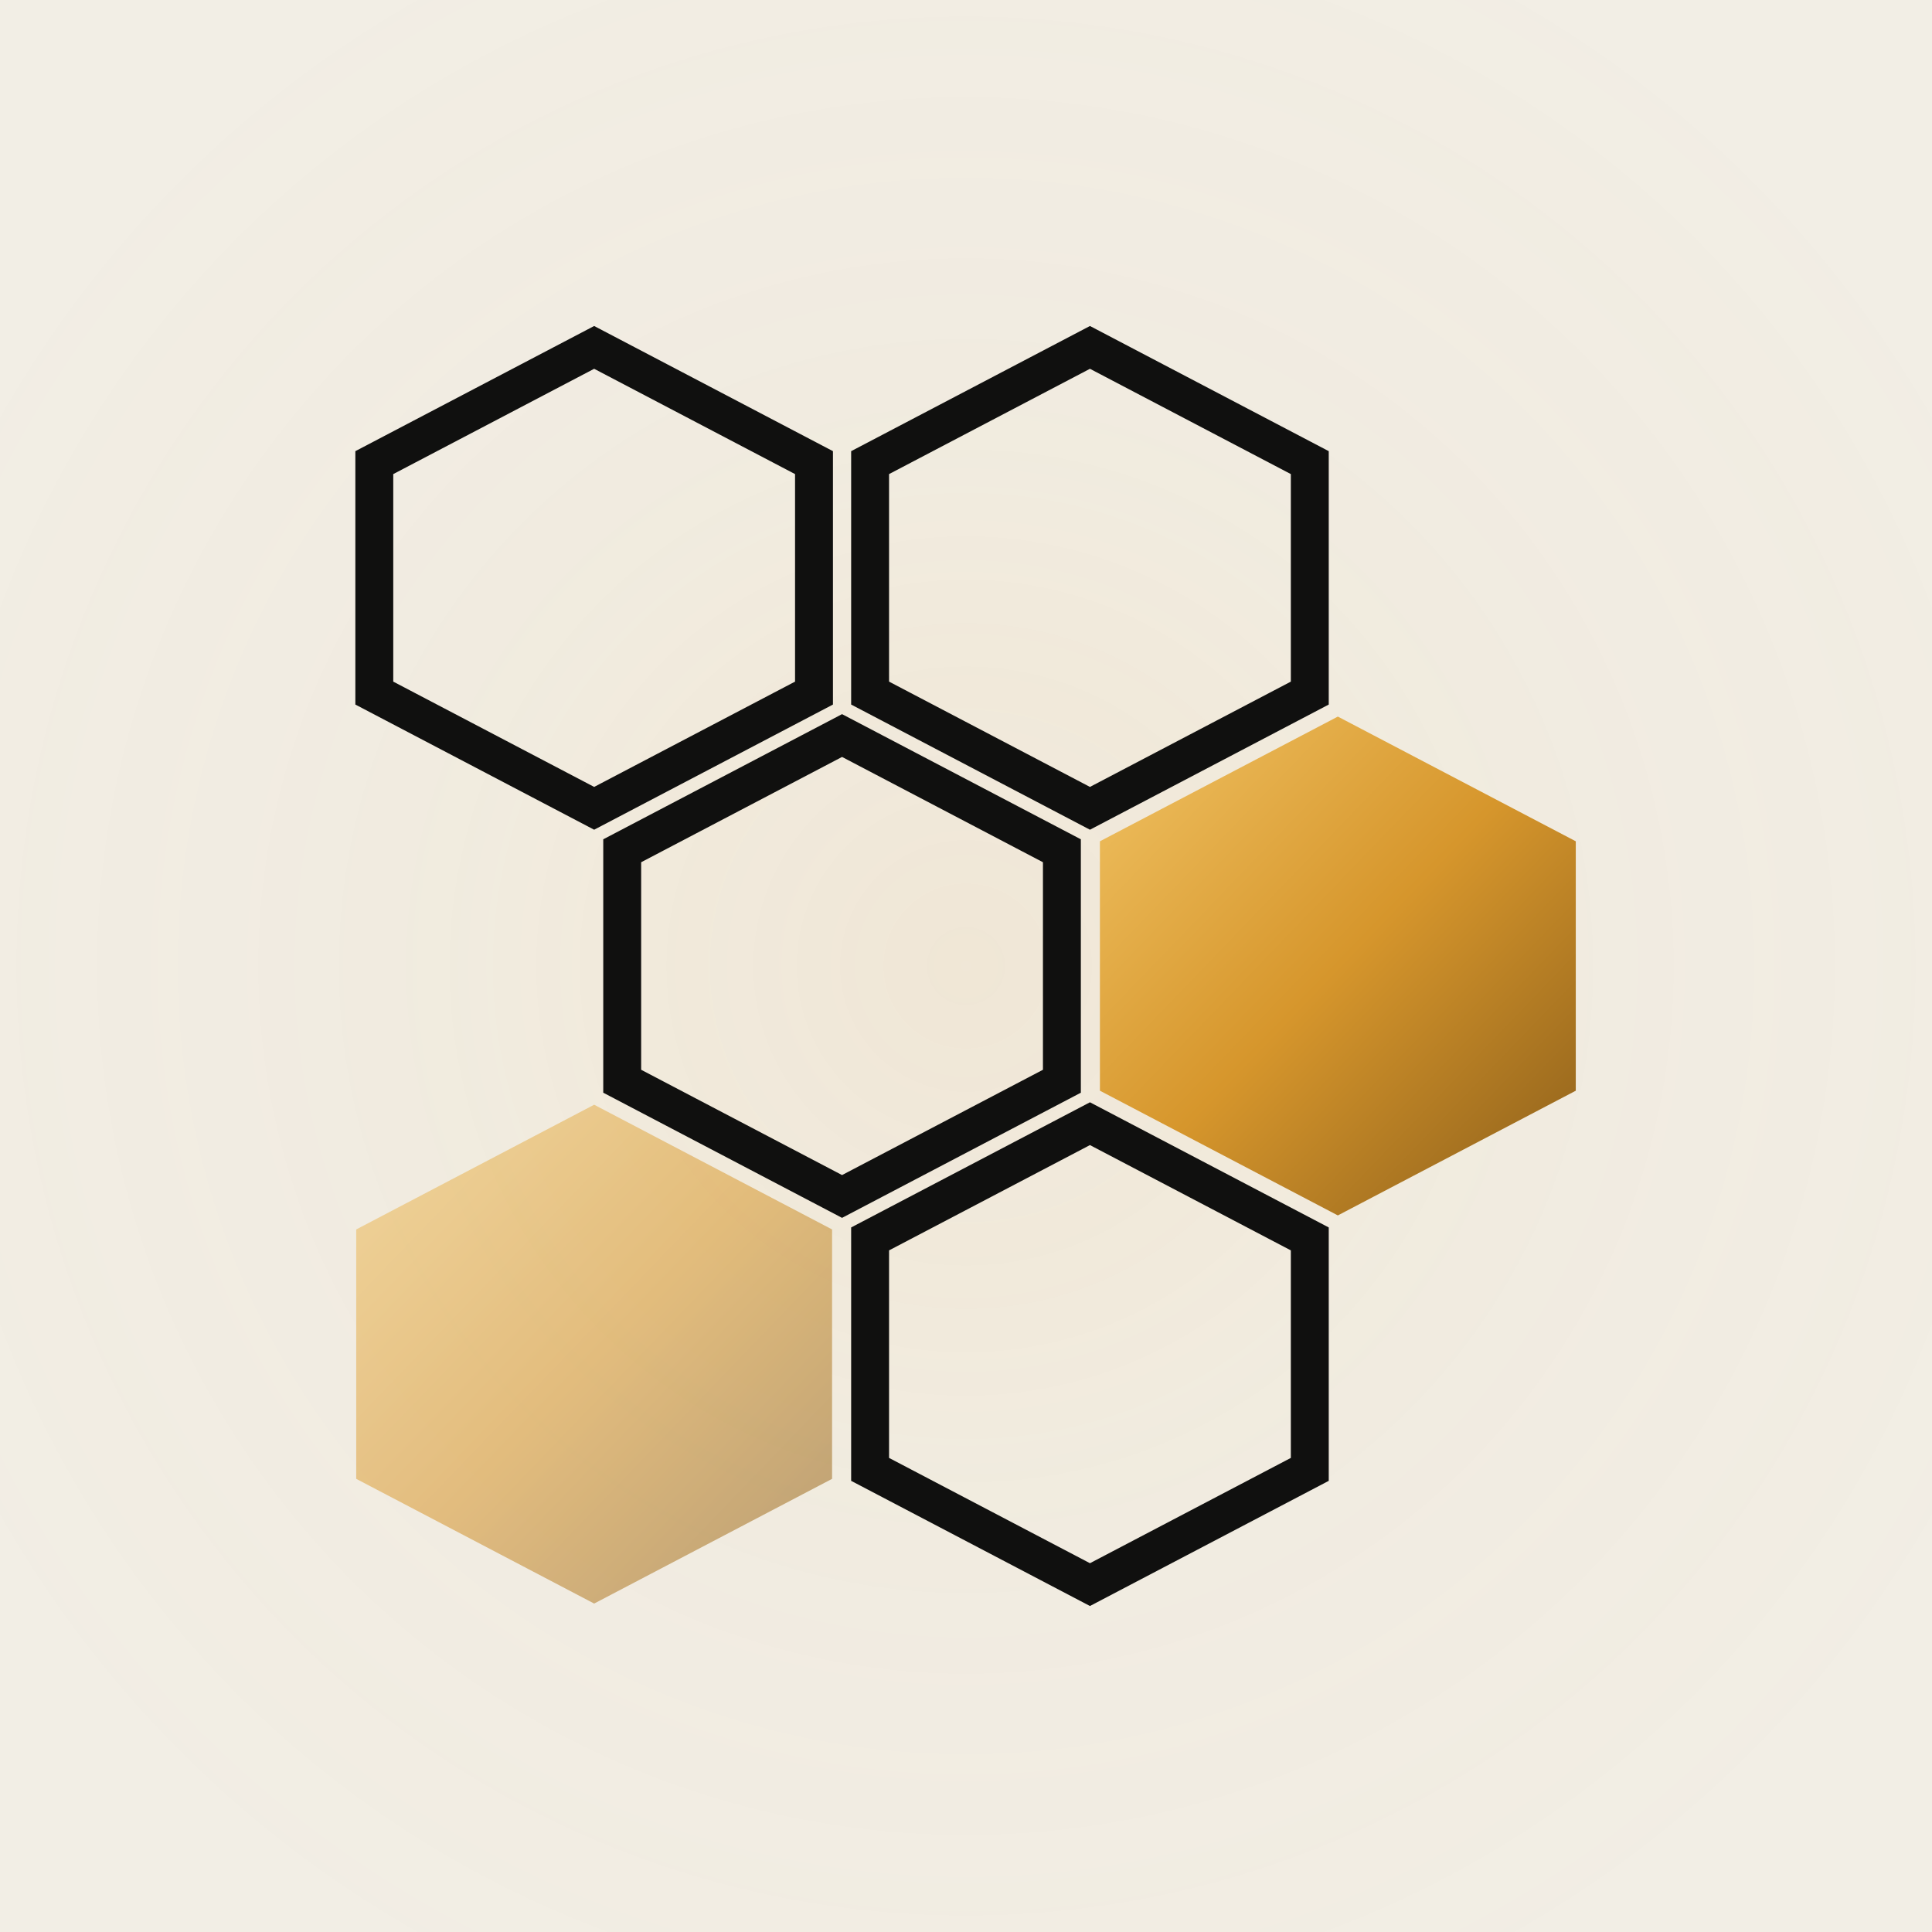
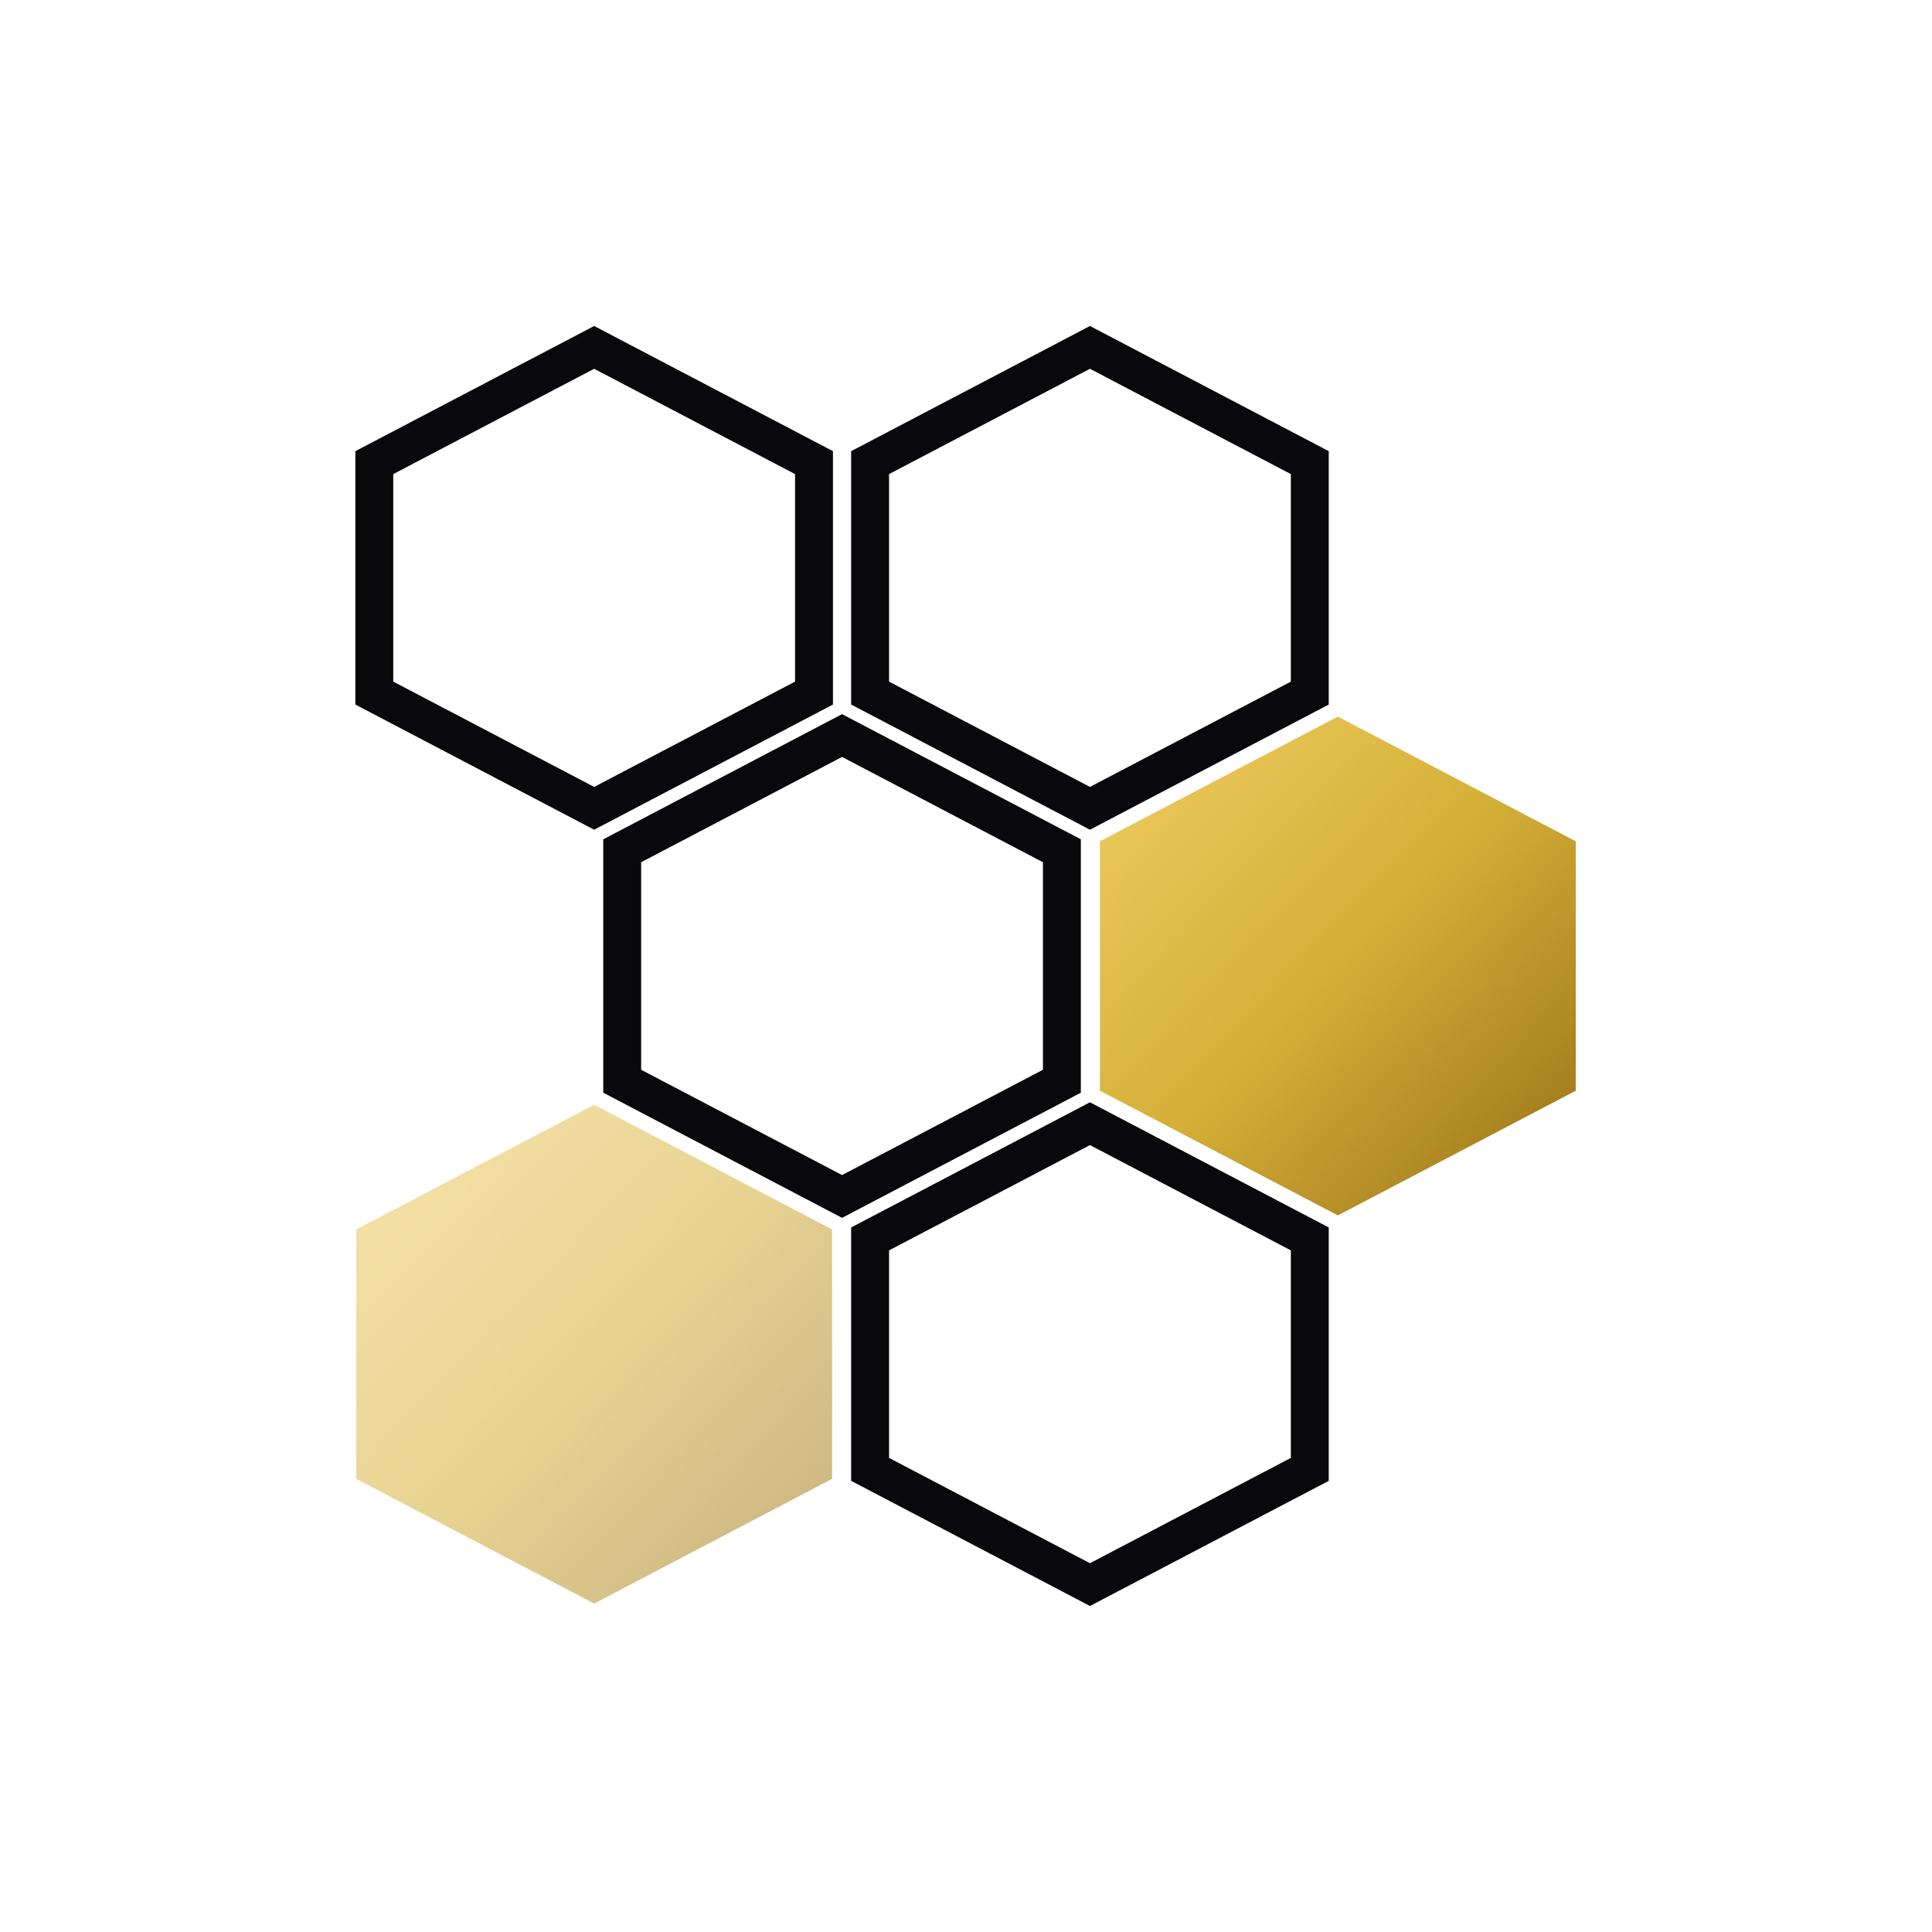
<svg xmlns="http://www.w3.org/2000/svg" width="1024" height="1024" viewBox="0 0 1024 1024">
  <defs>
-     <radialGradient id="g-s251">
-       <stop offset="0" stop-color="#D6962C" stop-opacity="0.08" />
-       <stop offset="0.5" stop-color="#D6962C" stop-opacity="0.028" />
-       <stop offset="1" stop-color="#D6962C" stop-opacity="0" />
-     </radialGradient>
-     <linearGradient id="metal-s252" x1="0" y1="0" x2="1" y2="1">
-       <stop offset="0" stop-color="#F1C364" />
-       <stop offset="0.5" stop-color="#D6962C" />
-       <stop offset="1" stop-color="#8B5E1A" />
+     <linearGradient id="metal-s95" x1="0" y1="0" x2="1" y2="1">
+       <stop offset="0" stop-color="#F1CE65" />
+       <stop offset="0.5" stop-color="#D4AF37" />
+       <stop offset="1" stop-color="#977017" />
    </linearGradient>
  </defs>
-   <rect width="1024" height="1024" fill="#F2EEE5" />
-   <circle cx="512.0" cy="512.0" r="614.4" fill="url(#g-s251)" />
+   <rect width="1024" height="1024" fill="#FFFFFF" />
  <g transform="translate(512.00,512.00) rotate(0) scale(20.09037) translate(-9.810,-10.240)">
    <g data-mark="hive">
-       <path d="M0.000 -6.080L5.800 -3.040L5.800 3.040L0.000 6.080L-5.800 3.040L-5.800 -3.040Z" fill="none" stroke="#10100F" stroke-width="1" stroke-linejoin="miter" />
-       <path d="M13.080 -6.080L18.880 -3.040L18.880 3.040L13.080 6.080L7.280 3.040L7.280 -3.040Z" fill="none" stroke="#10100F" stroke-width="1" stroke-linejoin="miter" />
-       <path d="M6.540 4.160L12.340 7.200L12.340 13.280L6.540 16.320L0.740 13.280L0.740 7.200Z" fill="none" stroke="#10100F" stroke-width="1" stroke-linejoin="miter" />
-       <path d="M19.620 3.660L25.897 6.950L25.897 13.530L19.620 16.820L13.343 13.530L13.343 6.950Z" fill="url(#metal-s252)" />
-       <path d="M0.000 13.900L6.277 17.190L6.277 23.770L0.000 27.060L-6.277 23.770L-6.277 17.190Z" fill="url(#metal-s252)" opacity="0.55" />
-       <path d="M13.080 14.400L18.880 17.440L18.880 23.520L13.080 26.560L7.280 23.520L7.280 17.440Z" fill="none" stroke="#10100F" stroke-width="1" stroke-linejoin="miter" />
+       <path d="M0.000 -6.080L5.800 -3.040L5.800 3.040L0.000 6.080L-5.800 3.040L-5.800 -3.040Z" fill="none" stroke="#09090B" stroke-width="1" stroke-linejoin="miter" />
+       <path d="M13.080 -6.080L18.880 -3.040L18.880 3.040L13.080 6.080L7.280 3.040L7.280 -3.040Z" fill="none" stroke="#09090B" stroke-width="1" stroke-linejoin="miter" />
+       <path d="M6.540 4.160L12.340 7.200L12.340 13.280L6.540 16.320L0.740 13.280L0.740 7.200Z" fill="none" stroke="#09090B" stroke-width="1" stroke-linejoin="miter" />
+       <path d="M19.620 3.660L25.897 6.950L25.897 13.530L19.620 16.820L13.343 13.530L13.343 6.950Z" fill="url(#metal-s95)" />
+       <path d="M0.000 13.900L6.277 17.190L6.277 23.770L0.000 27.060L-6.277 23.770L-6.277 17.190Z" fill="url(#metal-s95)" opacity="0.55" />
+       <path d="M13.080 14.400L18.880 17.440L18.880 23.520L13.080 26.560L7.280 23.520L7.280 17.440Z" fill="none" stroke="#09090B" stroke-width="1" stroke-linejoin="miter" />
    </g>
  </g>
</svg>
